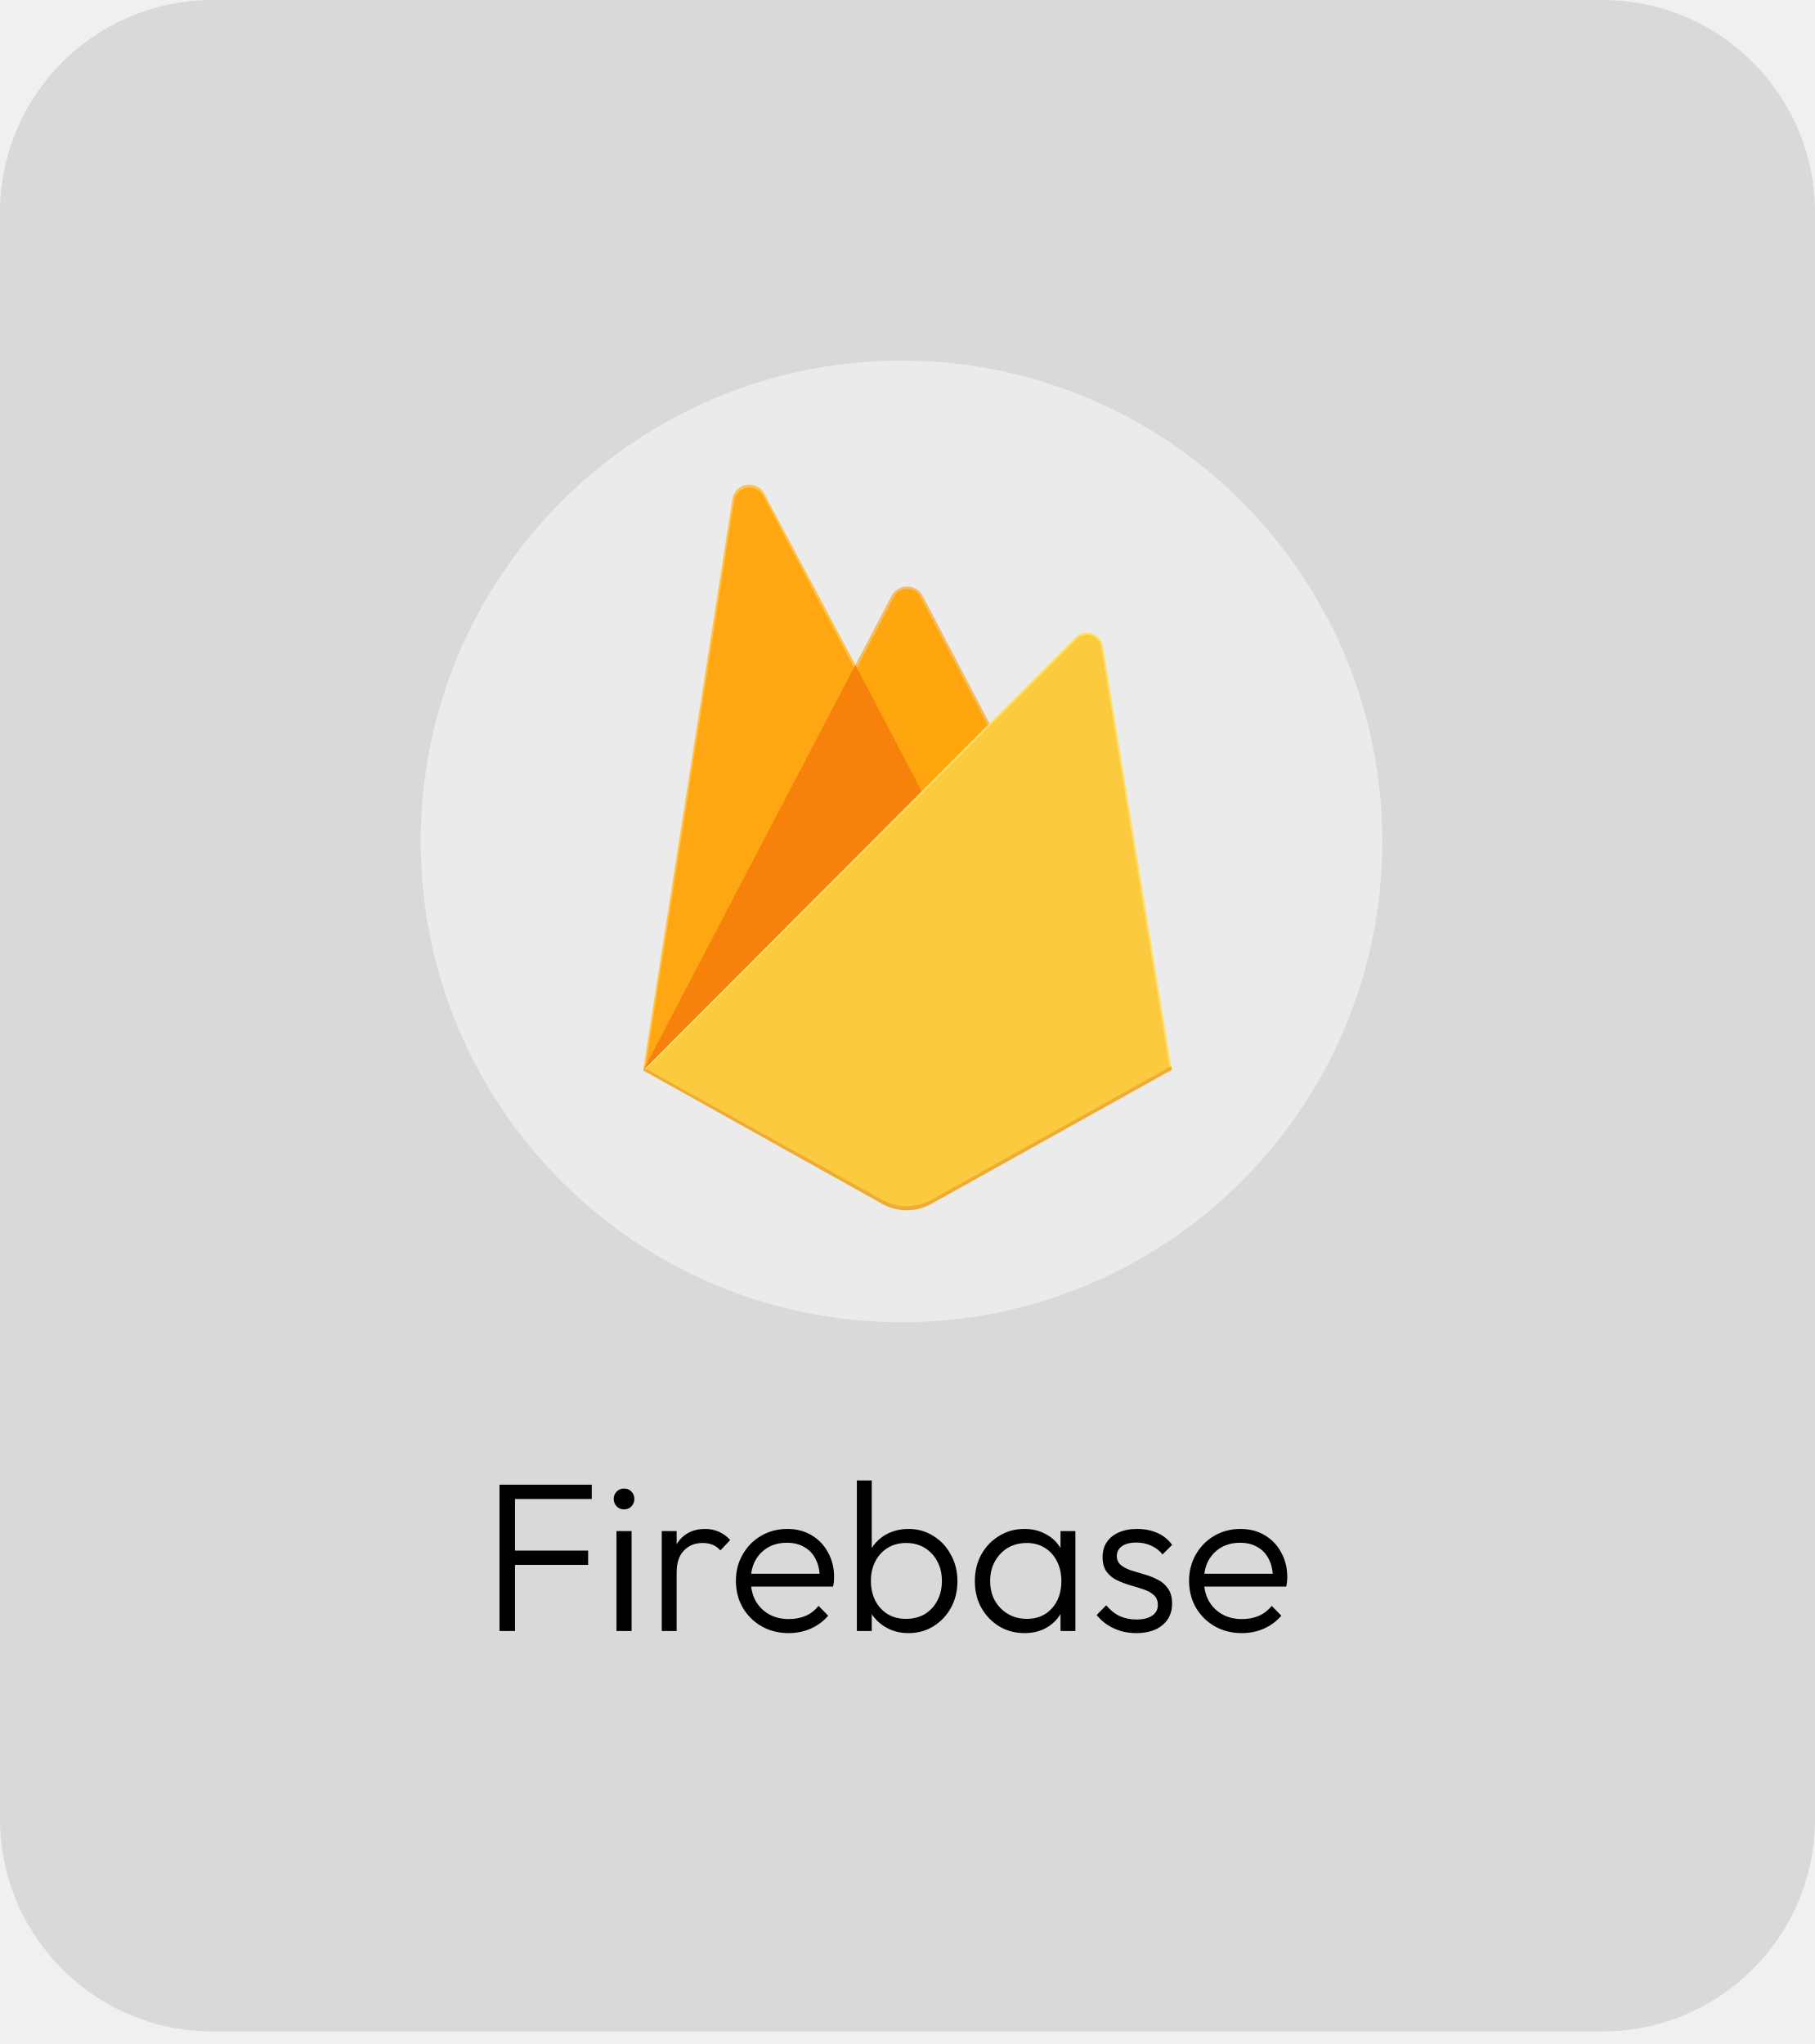
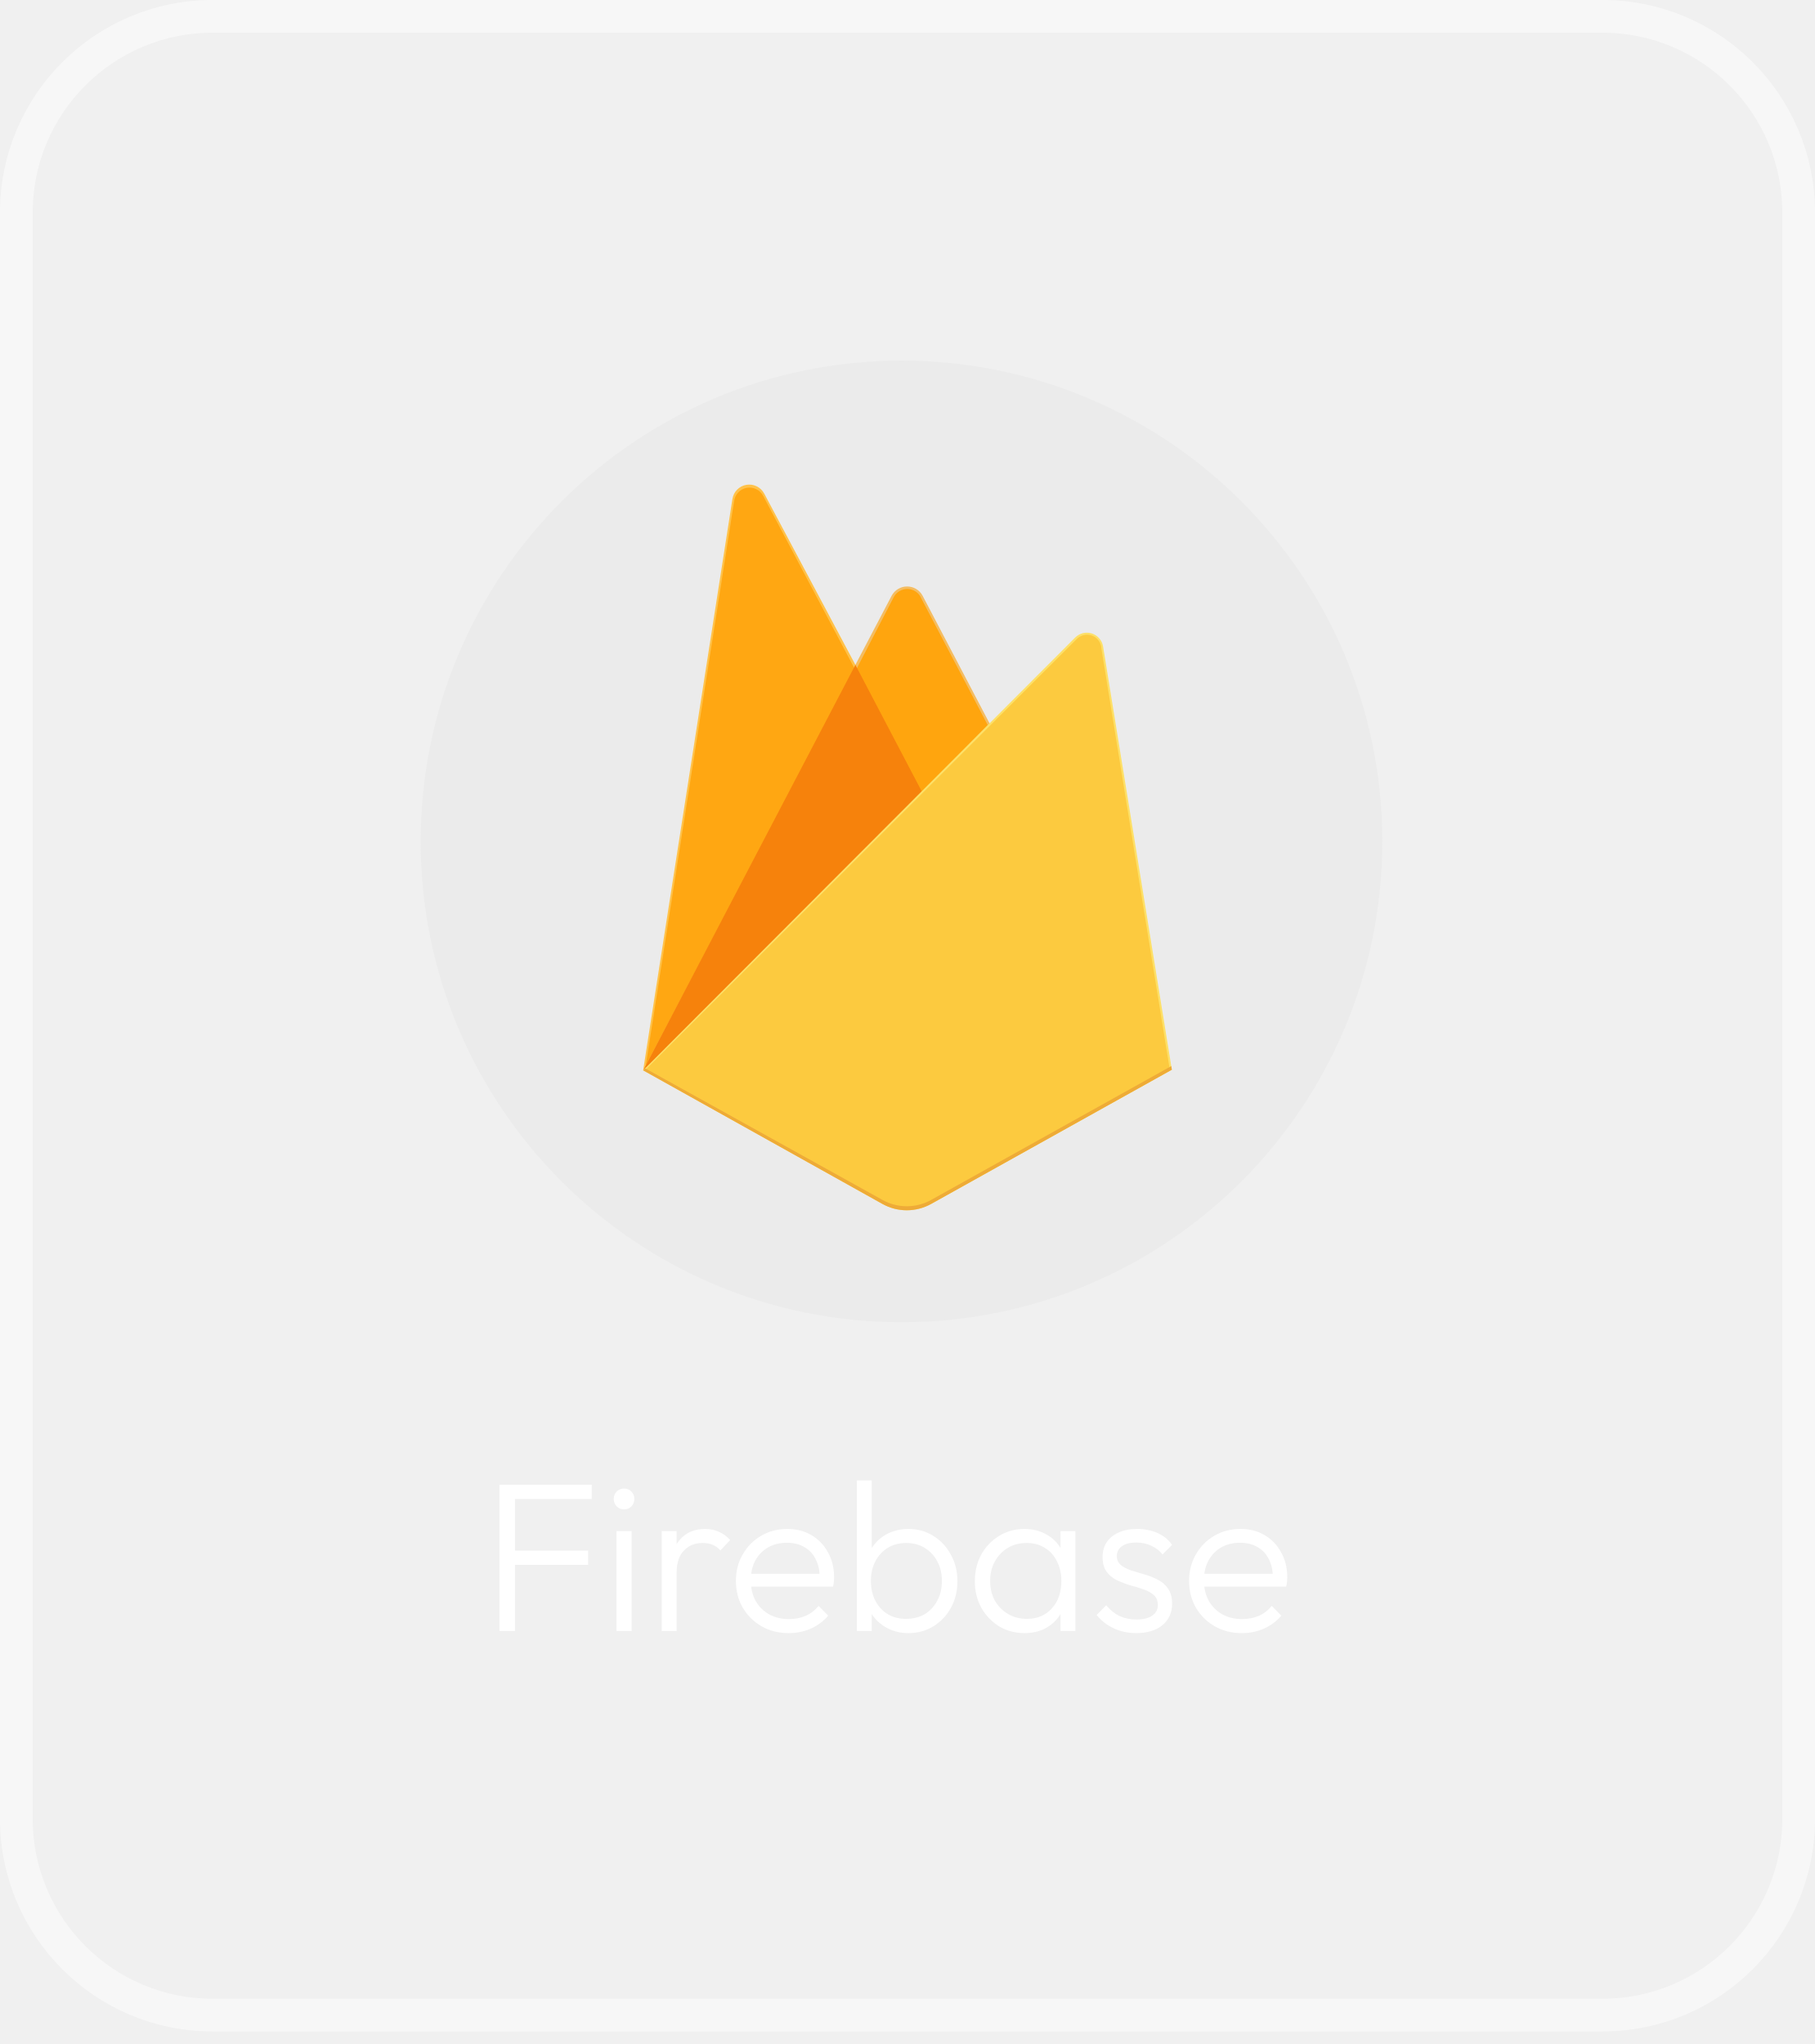
<svg xmlns="http://www.w3.org/2000/svg" width="111" height="125" viewBox="0 0 111 125" fill="none">
-   <rect width="111" height="124.232" rx="13" fill="#D9D9D9" />
+   <rect x="1" y="1" width="109" height="122.232" rx="12" stroke="white" stroke-opacity="0.48" stroke-width="2" />
  <rect x="25.729" y="22.053" width="58.808" height="58.808" rx="29.404" fill="#EBEBEB" />
-   <mask id="mask0_145_149" style="mask-type:luminance" maskUnits="userSpaceOnUse" x="25" y="22" width="60" height="59">
+   <mask id="mask0_222_42" style="mask-type:luminance" maskUnits="userSpaceOnUse" x="25" y="22" width="60" height="59">
    <rect x="25.729" y="22.053" width="58.808" height="58.808" rx="29.404" fill="white" />
  </mask>
-   <g mask="url(#mask0_145_149)">
+   <g mask="url(#mask0_222_42)">
</g>
  <path d="M39.333 65.456L39.602 65.08L52.314 40.965L52.341 40.71L46.738 30.185C46.635 29.993 46.475 29.837 46.279 29.741C46.084 29.645 45.862 29.613 45.647 29.649C45.432 29.685 45.234 29.788 45.081 29.943C44.928 30.098 44.827 30.298 44.793 30.513L39.333 65.456Z" fill="#FFC24A" />
  <path d="M39.491 65.171L39.694 64.774L52.275 40.91L46.686 30.344C46.593 30.16 46.444 30.011 46.26 29.919C46.076 29.827 45.868 29.797 45.665 29.834C45.463 29.871 45.278 29.972 45.139 30.123C44.999 30.274 44.911 30.466 44.89 30.67L39.491 65.171Z" fill="#FFA712" />
  <path d="M56.426 48.67L60.598 44.39L56.424 36.432C56.332 36.261 56.196 36.117 56.029 36.017C55.862 35.918 55.672 35.865 55.477 35.865C55.283 35.865 55.092 35.918 54.925 36.017C54.758 36.117 54.622 36.261 54.53 36.432L52.3 40.683V41.046L56.426 48.67Z" fill="#F4BD62" />
  <path d="M56.351 48.496L60.407 44.343L56.351 36.608C56.285 36.44 56.172 36.296 56.025 36.191C55.878 36.087 55.704 36.027 55.524 36.019C55.344 36.011 55.166 36.056 55.011 36.147C54.855 36.238 54.73 36.372 54.649 36.533L52.408 40.859L52.341 41.079L56.351 48.496Z" fill="#FFA50E" />
  <path d="M39.336 65.457L39.458 65.334L39.9 65.155L56.163 48.952L56.369 48.391L52.313 40.659L39.336 65.457Z" fill="#F6820C" />
  <path d="M56.946 73.628L71.668 65.419L67.461 39.534C67.431 39.351 67.351 39.181 67.23 39.041C67.109 38.901 66.952 38.797 66.776 38.74C66.6 38.683 66.412 38.676 66.232 38.719C66.052 38.763 65.888 38.855 65.757 38.985L39.333 65.456L53.967 73.627C54.422 73.881 54.935 74.014 55.456 74.014C55.977 74.014 56.489 73.881 56.944 73.627" fill="#FDE068" />
  <path d="M71.533 65.351L67.361 39.661C67.354 39.486 67.295 39.318 67.192 39.177C67.089 39.036 66.946 38.928 66.782 38.868C66.618 38.809 66.439 38.799 66.27 38.84C66.1 38.882 65.947 38.972 65.828 39.101L39.491 65.407L53.964 73.49C54.416 73.742 54.924 73.874 55.441 73.874C55.958 73.874 56.466 73.742 56.917 73.49L71.533 65.351Z" fill="#FCCA3F" />
  <path d="M56.946 73.381C56.491 73.635 55.978 73.768 55.457 73.768C54.936 73.768 54.424 73.635 53.969 73.381L39.453 65.332L39.333 65.456L53.967 73.627C54.422 73.881 54.935 74.014 55.456 74.014C55.977 74.014 56.489 73.881 56.944 73.627L71.668 65.419L71.631 65.197L56.946 73.381Z" fill="#EEAB37" />
-   <path d="M30.548 99.742V90.798H31.497V99.742H30.548ZM31.172 95.699V94.828H35.969V95.699H31.172ZM31.172 91.669V90.798H36.19V91.669H31.172ZM37.703 99.742V93.632H38.626V99.742H37.703ZM38.158 92.306C37.985 92.306 37.837 92.245 37.716 92.124C37.595 91.994 37.534 91.842 37.534 91.669C37.534 91.487 37.595 91.335 37.716 91.214C37.837 91.092 37.985 91.032 38.158 91.032C38.349 91.032 38.5 91.092 38.613 91.214C38.734 91.335 38.795 91.487 38.795 91.669C38.795 91.842 38.734 91.994 38.613 92.124C38.5 92.245 38.349 92.306 38.158 92.306ZM40.471 99.742V93.632H41.381V99.742H40.471ZM41.381 96.18L41.004 96.011C41.004 95.239 41.19 94.628 41.563 94.178C41.944 93.727 42.464 93.502 43.123 93.502C43.426 93.502 43.703 93.558 43.955 93.671C44.206 93.775 44.44 93.944 44.657 94.178L44.059 94.815C43.911 94.65 43.747 94.533 43.565 94.464C43.391 94.394 43.192 94.36 42.967 94.36C42.499 94.36 42.117 94.516 41.823 94.828C41.528 95.131 41.381 95.582 41.381 96.18ZM48.23 99.872C47.615 99.872 47.064 99.733 46.579 99.456C46.094 99.178 45.708 98.797 45.422 98.312C45.145 97.826 45.006 97.28 45.006 96.674C45.006 96.076 45.145 95.538 45.422 95.062C45.699 94.576 46.076 94.195 46.553 93.918C47.03 93.64 47.563 93.502 48.152 93.502C48.707 93.502 49.196 93.627 49.621 93.879C50.054 94.13 50.392 94.481 50.635 94.932C50.886 95.374 51.012 95.885 51.012 96.466C51.012 96.535 51.008 96.617 50.999 96.713C50.99 96.799 50.973 96.903 50.947 97.025H45.656V96.245H50.453L50.128 96.531C50.137 96.08 50.059 95.694 49.894 95.374C49.738 95.044 49.508 94.793 49.205 94.62C48.91 94.438 48.551 94.347 48.126 94.347C47.684 94.347 47.298 94.442 46.969 94.633C46.64 94.823 46.38 95.092 46.189 95.439C46.007 95.777 45.916 96.18 45.916 96.648C45.916 97.116 46.011 97.527 46.202 97.883C46.401 98.238 46.674 98.515 47.021 98.715C47.376 98.914 47.784 99.014 48.243 99.014C48.616 99.014 48.958 98.949 49.27 98.819C49.582 98.68 49.846 98.476 50.063 98.208L50.648 98.806C50.362 99.144 50.007 99.408 49.582 99.599C49.166 99.781 48.715 99.872 48.23 99.872ZM55.563 99.872C55.095 99.872 54.675 99.776 54.302 99.586C53.929 99.395 53.622 99.135 53.379 98.806C53.145 98.468 53.002 98.078 52.95 97.636V95.725C53.002 95.274 53.15 94.884 53.392 94.555C53.635 94.217 53.943 93.957 54.315 93.775C54.697 93.593 55.112 93.502 55.563 93.502C56.127 93.502 56.633 93.645 57.084 93.931C57.535 94.208 57.89 94.589 58.15 95.075C58.419 95.551 58.553 96.093 58.553 96.7C58.553 97.298 58.423 97.835 58.163 98.312C57.903 98.788 57.544 99.17 57.084 99.456C56.633 99.733 56.127 99.872 55.563 99.872ZM55.407 99.001C55.84 99.001 56.222 98.905 56.551 98.715C56.88 98.515 57.136 98.242 57.318 97.896C57.509 97.54 57.604 97.137 57.604 96.687C57.604 96.227 57.509 95.824 57.318 95.478C57.136 95.131 56.88 94.858 56.551 94.659C56.222 94.459 55.845 94.36 55.42 94.36C54.995 94.36 54.618 94.459 54.289 94.659C53.968 94.858 53.717 95.131 53.535 95.478C53.353 95.824 53.262 96.227 53.262 96.687C53.262 97.137 53.353 97.54 53.535 97.896C53.717 98.242 53.968 98.515 54.289 98.715C54.61 98.905 54.983 99.001 55.407 99.001ZM52.404 99.742V90.538H53.314V95.127L53.132 96.596L53.314 98.104V99.742H52.404ZM62.661 99.872C62.08 99.872 61.56 99.733 61.101 99.456C60.641 99.17 60.277 98.788 60.009 98.312C59.749 97.835 59.619 97.298 59.619 96.7C59.619 96.093 59.749 95.551 60.009 95.075C60.277 94.589 60.641 94.208 61.101 93.931C61.56 93.645 62.076 93.502 62.648 93.502C63.116 93.502 63.532 93.597 63.896 93.788C64.268 93.97 64.567 94.23 64.793 94.568C65.027 94.897 65.17 95.283 65.222 95.725V97.636C65.17 98.078 65.027 98.468 64.793 98.806C64.567 99.144 64.268 99.408 63.896 99.599C63.532 99.781 63.12 99.872 62.661 99.872ZM62.804 99.001C63.436 99.001 63.943 98.788 64.325 98.364C64.715 97.939 64.91 97.38 64.91 96.687C64.91 96.227 64.819 95.824 64.637 95.478C64.463 95.122 64.216 94.849 63.896 94.659C63.584 94.459 63.215 94.36 62.791 94.36C62.357 94.36 61.972 94.459 61.634 94.659C61.304 94.858 61.04 95.135 60.841 95.491C60.65 95.837 60.555 96.236 60.555 96.687C60.555 97.137 60.65 97.536 60.841 97.883C61.04 98.229 61.309 98.502 61.647 98.702C61.985 98.901 62.37 99.001 62.804 99.001ZM64.858 99.742V98.104L65.04 96.596L64.858 95.127V93.632H65.768V99.742H64.858ZM69.485 99.872C69.156 99.872 68.84 99.828 68.536 99.742C68.233 99.646 67.956 99.516 67.704 99.352C67.462 99.187 67.249 98.992 67.067 98.767L67.652 98.169C67.895 98.463 68.168 98.684 68.471 98.832C68.783 98.97 69.13 99.04 69.511 99.04C69.918 99.04 70.235 98.962 70.46 98.806C70.694 98.65 70.811 98.433 70.811 98.156C70.811 97.896 70.729 97.692 70.564 97.545C70.4 97.397 70.187 97.28 69.927 97.194C69.676 97.107 69.407 97.025 69.121 96.947C68.835 96.86 68.562 96.756 68.302 96.635C68.042 96.505 67.83 96.327 67.665 96.102C67.509 95.876 67.431 95.582 67.431 95.218C67.431 94.871 67.513 94.572 67.678 94.321C67.852 94.061 68.094 93.861 68.406 93.723C68.727 93.575 69.104 93.502 69.537 93.502C69.996 93.502 70.412 93.584 70.785 93.749C71.158 93.913 71.457 94.156 71.682 94.477L71.097 95.062C70.915 94.828 70.686 94.65 70.408 94.529C70.139 94.399 69.836 94.334 69.498 94.334C69.108 94.334 68.809 94.412 68.601 94.568C68.402 94.715 68.302 94.91 68.302 95.153C68.302 95.387 68.385 95.573 68.549 95.712C68.714 95.842 68.922 95.95 69.173 96.037C69.433 96.115 69.706 96.197 69.992 96.284C70.278 96.362 70.551 96.47 70.811 96.609C71.071 96.739 71.279 96.921 71.435 97.155C71.6 97.38 71.682 97.688 71.682 98.078C71.682 98.624 71.483 99.061 71.084 99.391C70.694 99.711 70.161 99.872 69.485 99.872ZM75.944 99.872C75.329 99.872 74.778 99.733 74.293 99.456C73.808 99.178 73.422 98.797 73.136 98.312C72.859 97.826 72.72 97.28 72.72 96.674C72.72 96.076 72.859 95.538 73.136 95.062C73.413 94.576 73.79 94.195 74.267 93.918C74.744 93.64 75.277 93.502 75.866 93.502C76.421 93.502 76.91 93.627 77.335 93.879C77.768 94.13 78.106 94.481 78.349 94.932C78.6 95.374 78.726 95.885 78.726 96.466C78.726 96.535 78.722 96.617 78.713 96.713C78.704 96.799 78.687 96.903 78.661 97.025H73.37V96.245H78.167L77.842 96.531C77.851 96.08 77.773 95.694 77.608 95.374C77.452 95.044 77.222 94.793 76.919 94.62C76.624 94.438 76.265 94.347 75.84 94.347C75.398 94.347 75.012 94.442 74.683 94.633C74.354 94.823 74.094 95.092 73.903 95.439C73.721 95.777 73.63 96.18 73.63 96.648C73.63 97.116 73.725 97.527 73.916 97.883C74.115 98.238 74.388 98.515 74.735 98.715C75.09 98.914 75.498 99.014 75.957 99.014C76.33 99.014 76.672 98.949 76.984 98.819C77.296 98.68 77.56 98.476 77.777 98.208L78.362 98.806C78.076 99.144 77.721 99.408 77.296 99.599C76.88 99.781 76.429 99.872 75.944 99.872Z" fill="black" />
+   <path d="M30.548 99.742V90.798H31.497V99.742H30.548ZM31.172 95.699V94.828H35.969V95.699H31.172ZM31.172 91.669V90.798H36.19V91.669H31.172ZM37.703 99.742V93.632H38.626V99.742H37.703ZM38.158 92.306C37.985 92.306 37.837 92.245 37.716 92.124C37.595 91.994 37.534 91.842 37.534 91.669C37.534 91.487 37.595 91.335 37.716 91.214C37.837 91.092 37.985 91.032 38.158 91.032C38.349 91.032 38.5 91.092 38.613 91.214C38.734 91.335 38.795 91.487 38.795 91.669C38.795 91.842 38.734 91.994 38.613 92.124C38.5 92.245 38.349 92.306 38.158 92.306ZM40.471 99.742V93.632H41.381V99.742H40.471ZM41.381 96.18L41.004 96.011C41.004 95.239 41.19 94.628 41.563 94.178C41.944 93.727 42.464 93.502 43.123 93.502C43.426 93.502 43.703 93.558 43.955 93.671C44.206 93.775 44.44 93.944 44.657 94.178L44.059 94.815C43.911 94.65 43.747 94.533 43.565 94.464C43.391 94.394 43.192 94.36 42.967 94.36C42.499 94.36 42.117 94.516 41.823 94.828C41.528 95.131 41.381 95.582 41.381 96.18ZM48.23 99.872C47.615 99.872 47.064 99.733 46.579 99.456C46.094 99.178 45.708 98.797 45.422 98.312C45.145 97.826 45.006 97.28 45.006 96.674C45.006 96.076 45.145 95.538 45.422 95.062C45.699 94.576 46.076 94.195 46.553 93.918C47.03 93.64 47.563 93.502 48.152 93.502C48.707 93.502 49.196 93.627 49.621 93.879C50.054 94.13 50.392 94.481 50.635 94.932C50.886 95.374 51.012 95.885 51.012 96.466C51.012 96.535 51.008 96.617 50.999 96.713C50.99 96.799 50.973 96.903 50.947 97.025H45.656V96.245H50.453L50.128 96.531C50.137 96.08 50.059 95.694 49.894 95.374C49.738 95.044 49.508 94.793 49.205 94.62C48.91 94.438 48.551 94.347 48.126 94.347C47.684 94.347 47.298 94.442 46.969 94.633C46.64 94.823 46.38 95.092 46.189 95.439C46.007 95.777 45.916 96.18 45.916 96.648C45.916 97.116 46.011 97.527 46.202 97.883C46.401 98.238 46.674 98.515 47.021 98.715C47.376 98.914 47.784 99.014 48.243 99.014C48.616 99.014 48.958 98.949 49.27 98.819C49.582 98.68 49.846 98.476 50.063 98.208L50.648 98.806C50.362 99.144 50.007 99.408 49.582 99.599C49.166 99.781 48.715 99.872 48.23 99.872ZM55.563 99.872C55.095 99.872 54.675 99.776 54.302 99.586C53.929 99.395 53.622 99.135 53.379 98.806C53.145 98.468 53.002 98.078 52.95 97.636V95.725C53.002 95.274 53.15 94.884 53.392 94.555C53.635 94.217 53.943 93.957 54.315 93.775C54.697 93.593 55.112 93.502 55.563 93.502C56.127 93.502 56.633 93.645 57.084 93.931C57.535 94.208 57.89 94.589 58.15 95.075C58.419 95.551 58.553 96.093 58.553 96.7C58.553 97.298 58.423 97.835 58.163 98.312C57.903 98.788 57.544 99.17 57.084 99.456C56.633 99.733 56.127 99.872 55.563 99.872ZM55.407 99.001C55.84 99.001 56.222 98.905 56.551 98.715C56.88 98.515 57.136 98.242 57.318 97.896C57.509 97.54 57.604 97.137 57.604 96.687C57.604 96.227 57.509 95.824 57.318 95.478C57.136 95.131 56.88 94.858 56.551 94.659C56.222 94.459 55.845 94.36 55.42 94.36C54.995 94.36 54.618 94.459 54.289 94.659C53.968 94.858 53.717 95.131 53.535 95.478C53.353 95.824 53.262 96.227 53.262 96.687C53.262 97.137 53.353 97.54 53.535 97.896C53.717 98.242 53.968 98.515 54.289 98.715C54.61 98.905 54.983 99.001 55.407 99.001ZM52.404 99.742V90.538H53.314V95.127L53.132 96.596L53.314 98.104V99.742H52.404ZM62.661 99.872C62.08 99.872 61.56 99.733 61.101 99.456C60.641 99.17 60.277 98.788 60.009 98.312C59.749 97.835 59.619 97.298 59.619 96.7C59.619 96.093 59.749 95.551 60.009 95.075C60.277 94.589 60.641 94.208 61.101 93.931C61.56 93.645 62.076 93.502 62.648 93.502C63.116 93.502 63.532 93.597 63.896 93.788C64.268 93.97 64.567 94.23 64.793 94.568C65.027 94.897 65.17 95.283 65.222 95.725V97.636C65.17 98.078 65.027 98.468 64.793 98.806C64.567 99.144 64.268 99.408 63.896 99.599C63.532 99.781 63.12 99.872 62.661 99.872ZM62.804 99.001C63.436 99.001 63.943 98.788 64.325 98.364C64.715 97.939 64.91 97.38 64.91 96.687C64.91 96.227 64.819 95.824 64.637 95.478C64.463 95.122 64.216 94.849 63.896 94.659C63.584 94.459 63.215 94.36 62.791 94.36C62.357 94.36 61.972 94.459 61.634 94.659C61.304 94.858 61.04 95.135 60.841 95.491C60.65 95.837 60.555 96.236 60.555 96.687C60.555 97.137 60.65 97.536 60.841 97.883C61.04 98.229 61.309 98.502 61.647 98.702C61.985 98.901 62.37 99.001 62.804 99.001ZM64.858 99.742V98.104L65.04 96.596L64.858 95.127V93.632H65.768V99.742H64.858ZM69.485 99.872C69.156 99.872 68.84 99.828 68.536 99.742C68.233 99.646 67.956 99.516 67.704 99.352C67.462 99.187 67.249 98.992 67.067 98.767L67.652 98.169C67.895 98.463 68.168 98.684 68.471 98.832C68.783 98.97 69.13 99.04 69.511 99.04C69.918 99.04 70.235 98.962 70.46 98.806C70.694 98.65 70.811 98.433 70.811 98.156C70.811 97.896 70.729 97.692 70.564 97.545C70.4 97.397 70.187 97.28 69.927 97.194C69.676 97.107 69.407 97.025 69.121 96.947C68.835 96.86 68.562 96.756 68.302 96.635C68.042 96.505 67.83 96.327 67.665 96.102C67.509 95.876 67.431 95.582 67.431 95.218C67.431 94.871 67.513 94.572 67.678 94.321C67.852 94.061 68.094 93.861 68.406 93.723C68.727 93.575 69.104 93.502 69.537 93.502C69.996 93.502 70.412 93.584 70.785 93.749C71.158 93.913 71.457 94.156 71.682 94.477L71.097 95.062C70.915 94.828 70.686 94.65 70.408 94.529C70.139 94.399 69.836 94.334 69.498 94.334C69.108 94.334 68.809 94.412 68.601 94.568C68.402 94.715 68.302 94.91 68.302 95.153C68.302 95.387 68.385 95.573 68.549 95.712C68.714 95.842 68.922 95.95 69.173 96.037C69.433 96.115 69.706 96.197 69.992 96.284C70.278 96.362 70.551 96.47 70.811 96.609C71.071 96.739 71.279 96.921 71.435 97.155C71.6 97.38 71.682 97.688 71.682 98.078C71.682 98.624 71.483 99.061 71.084 99.391C70.694 99.711 70.161 99.872 69.485 99.872ZM75.944 99.872C75.329 99.872 74.778 99.733 74.293 99.456C73.808 99.178 73.422 98.797 73.136 98.312C72.859 97.826 72.72 97.28 72.72 96.674C72.72 96.076 72.859 95.538 73.136 95.062C73.413 94.576 73.79 94.195 74.267 93.918C74.744 93.64 75.277 93.502 75.866 93.502C76.421 93.502 76.91 93.627 77.335 93.879C77.768 94.13 78.106 94.481 78.349 94.932C78.6 95.374 78.726 95.885 78.726 96.466C78.726 96.535 78.722 96.617 78.713 96.713C78.704 96.799 78.687 96.903 78.661 97.025H73.37V96.245H78.167L77.842 96.531C77.851 96.08 77.773 95.694 77.608 95.374C77.452 95.044 77.222 94.793 76.919 94.62C76.624 94.438 76.265 94.347 75.84 94.347C75.398 94.347 75.012 94.442 74.683 94.633C74.354 94.823 74.094 95.092 73.903 95.439C73.721 95.777 73.63 96.18 73.63 96.648C73.63 97.116 73.725 97.527 73.916 97.883C74.115 98.238 74.388 98.515 74.735 98.715C75.09 98.914 75.498 99.014 75.957 99.014C76.33 99.014 76.672 98.949 76.984 98.819C77.296 98.68 77.56 98.476 77.777 98.208L78.362 98.806C78.076 99.144 77.721 99.408 77.296 99.599C76.88 99.781 76.429 99.872 75.944 99.872Z" fill="white" />
</svg>
